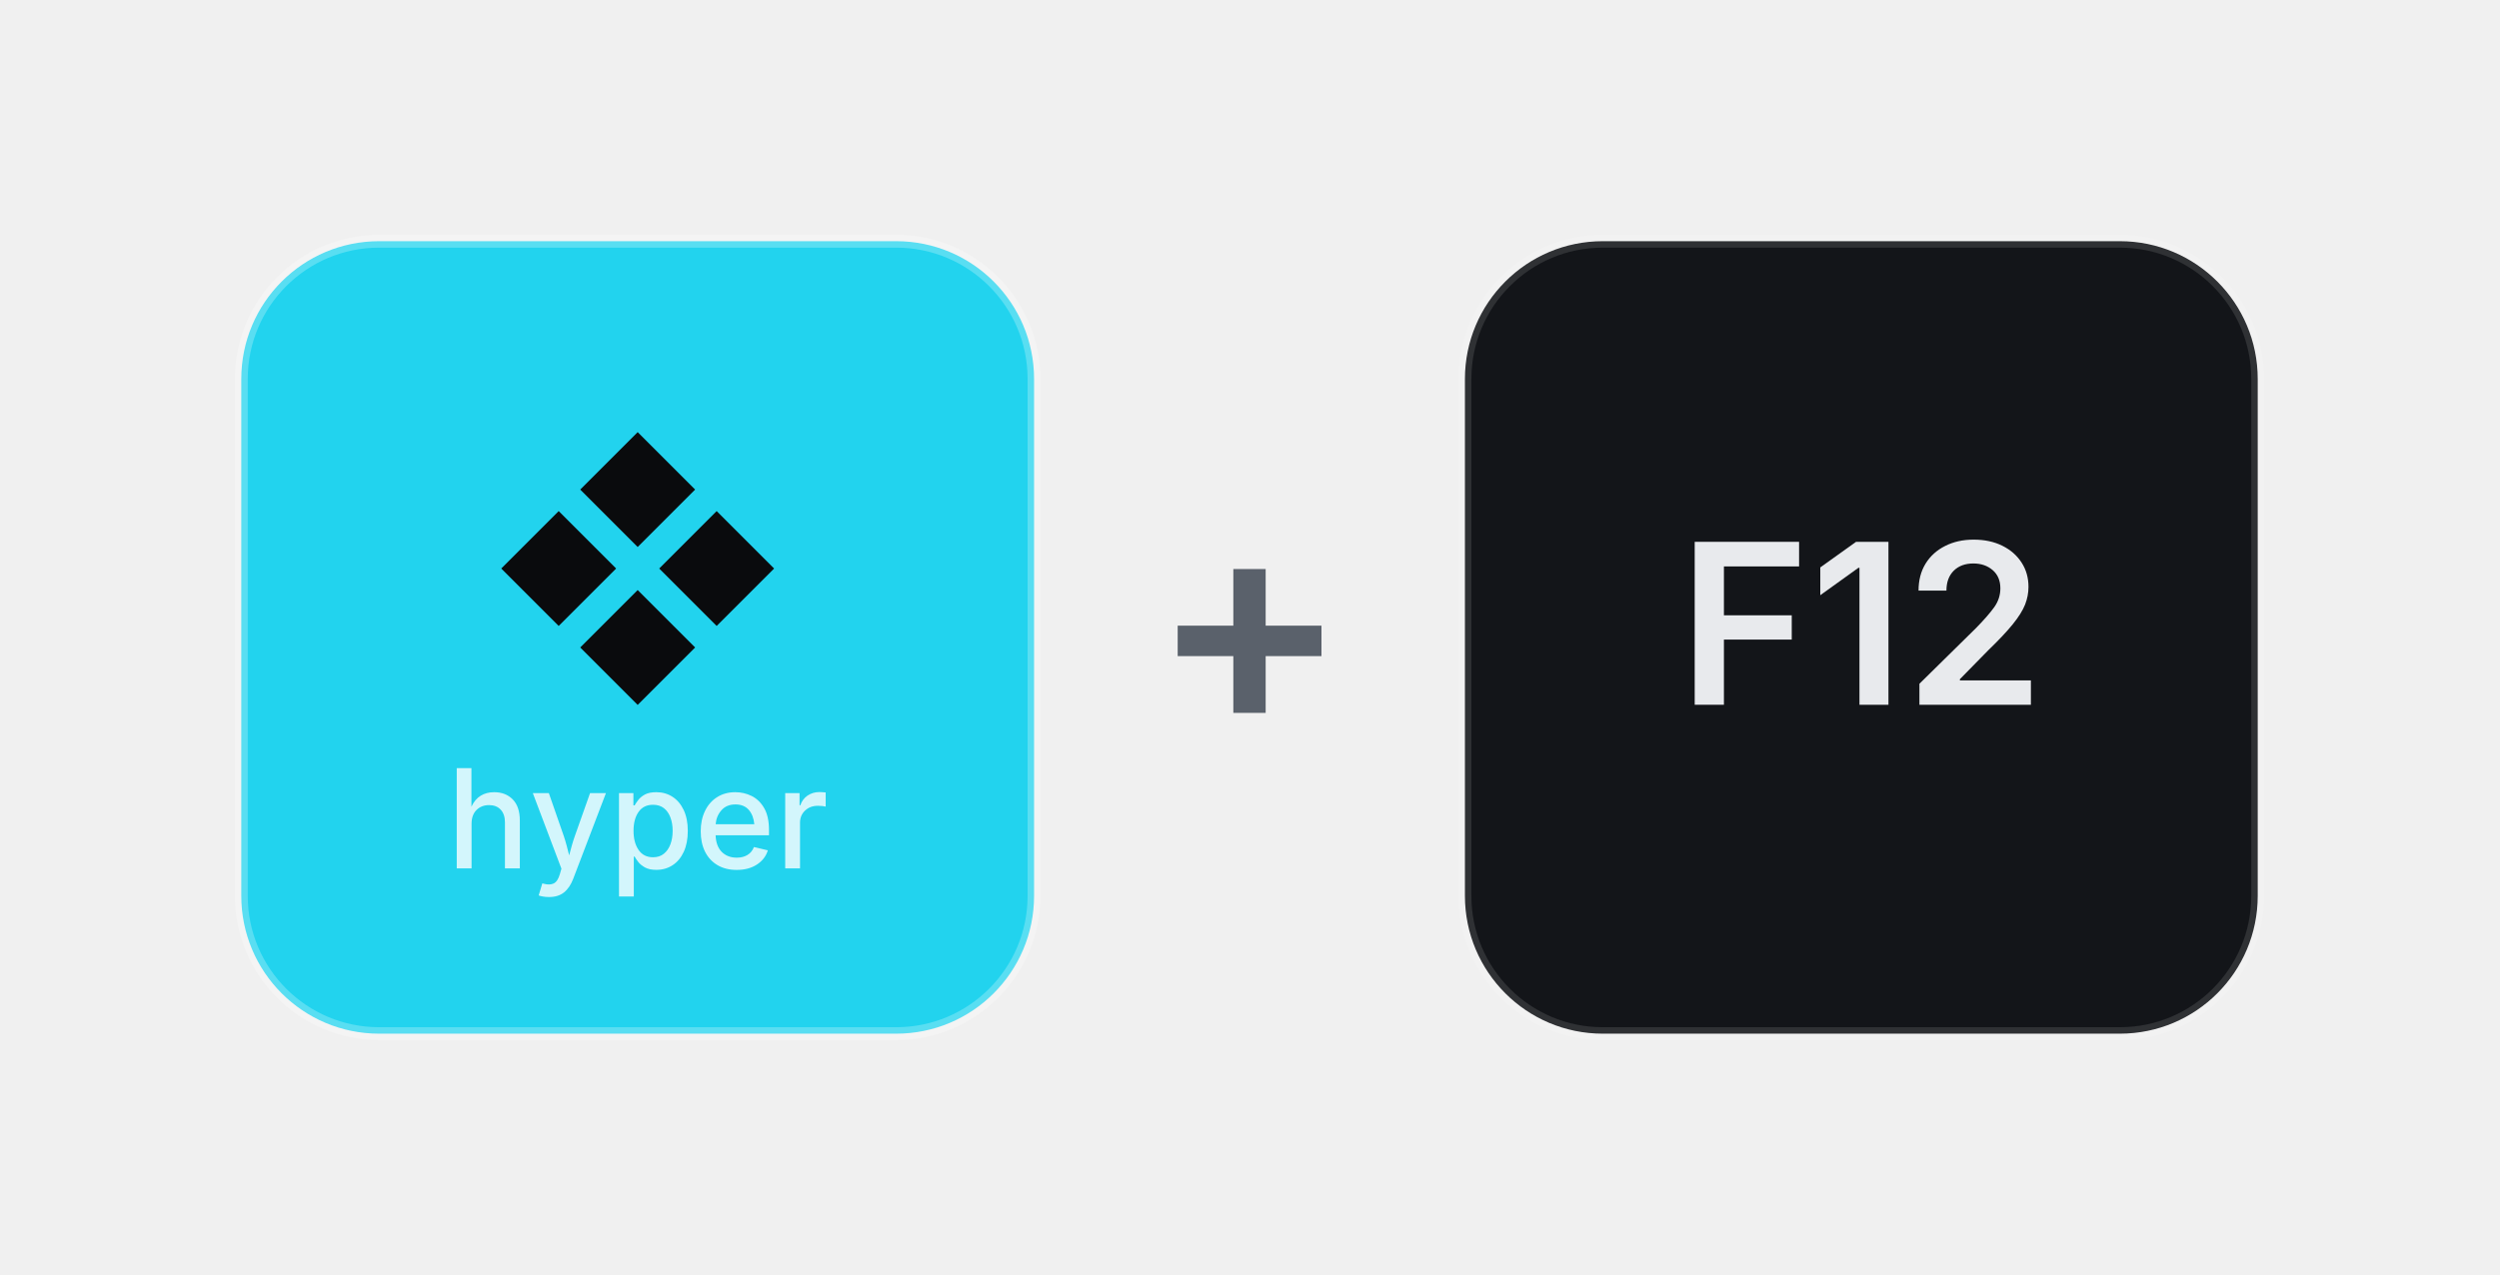
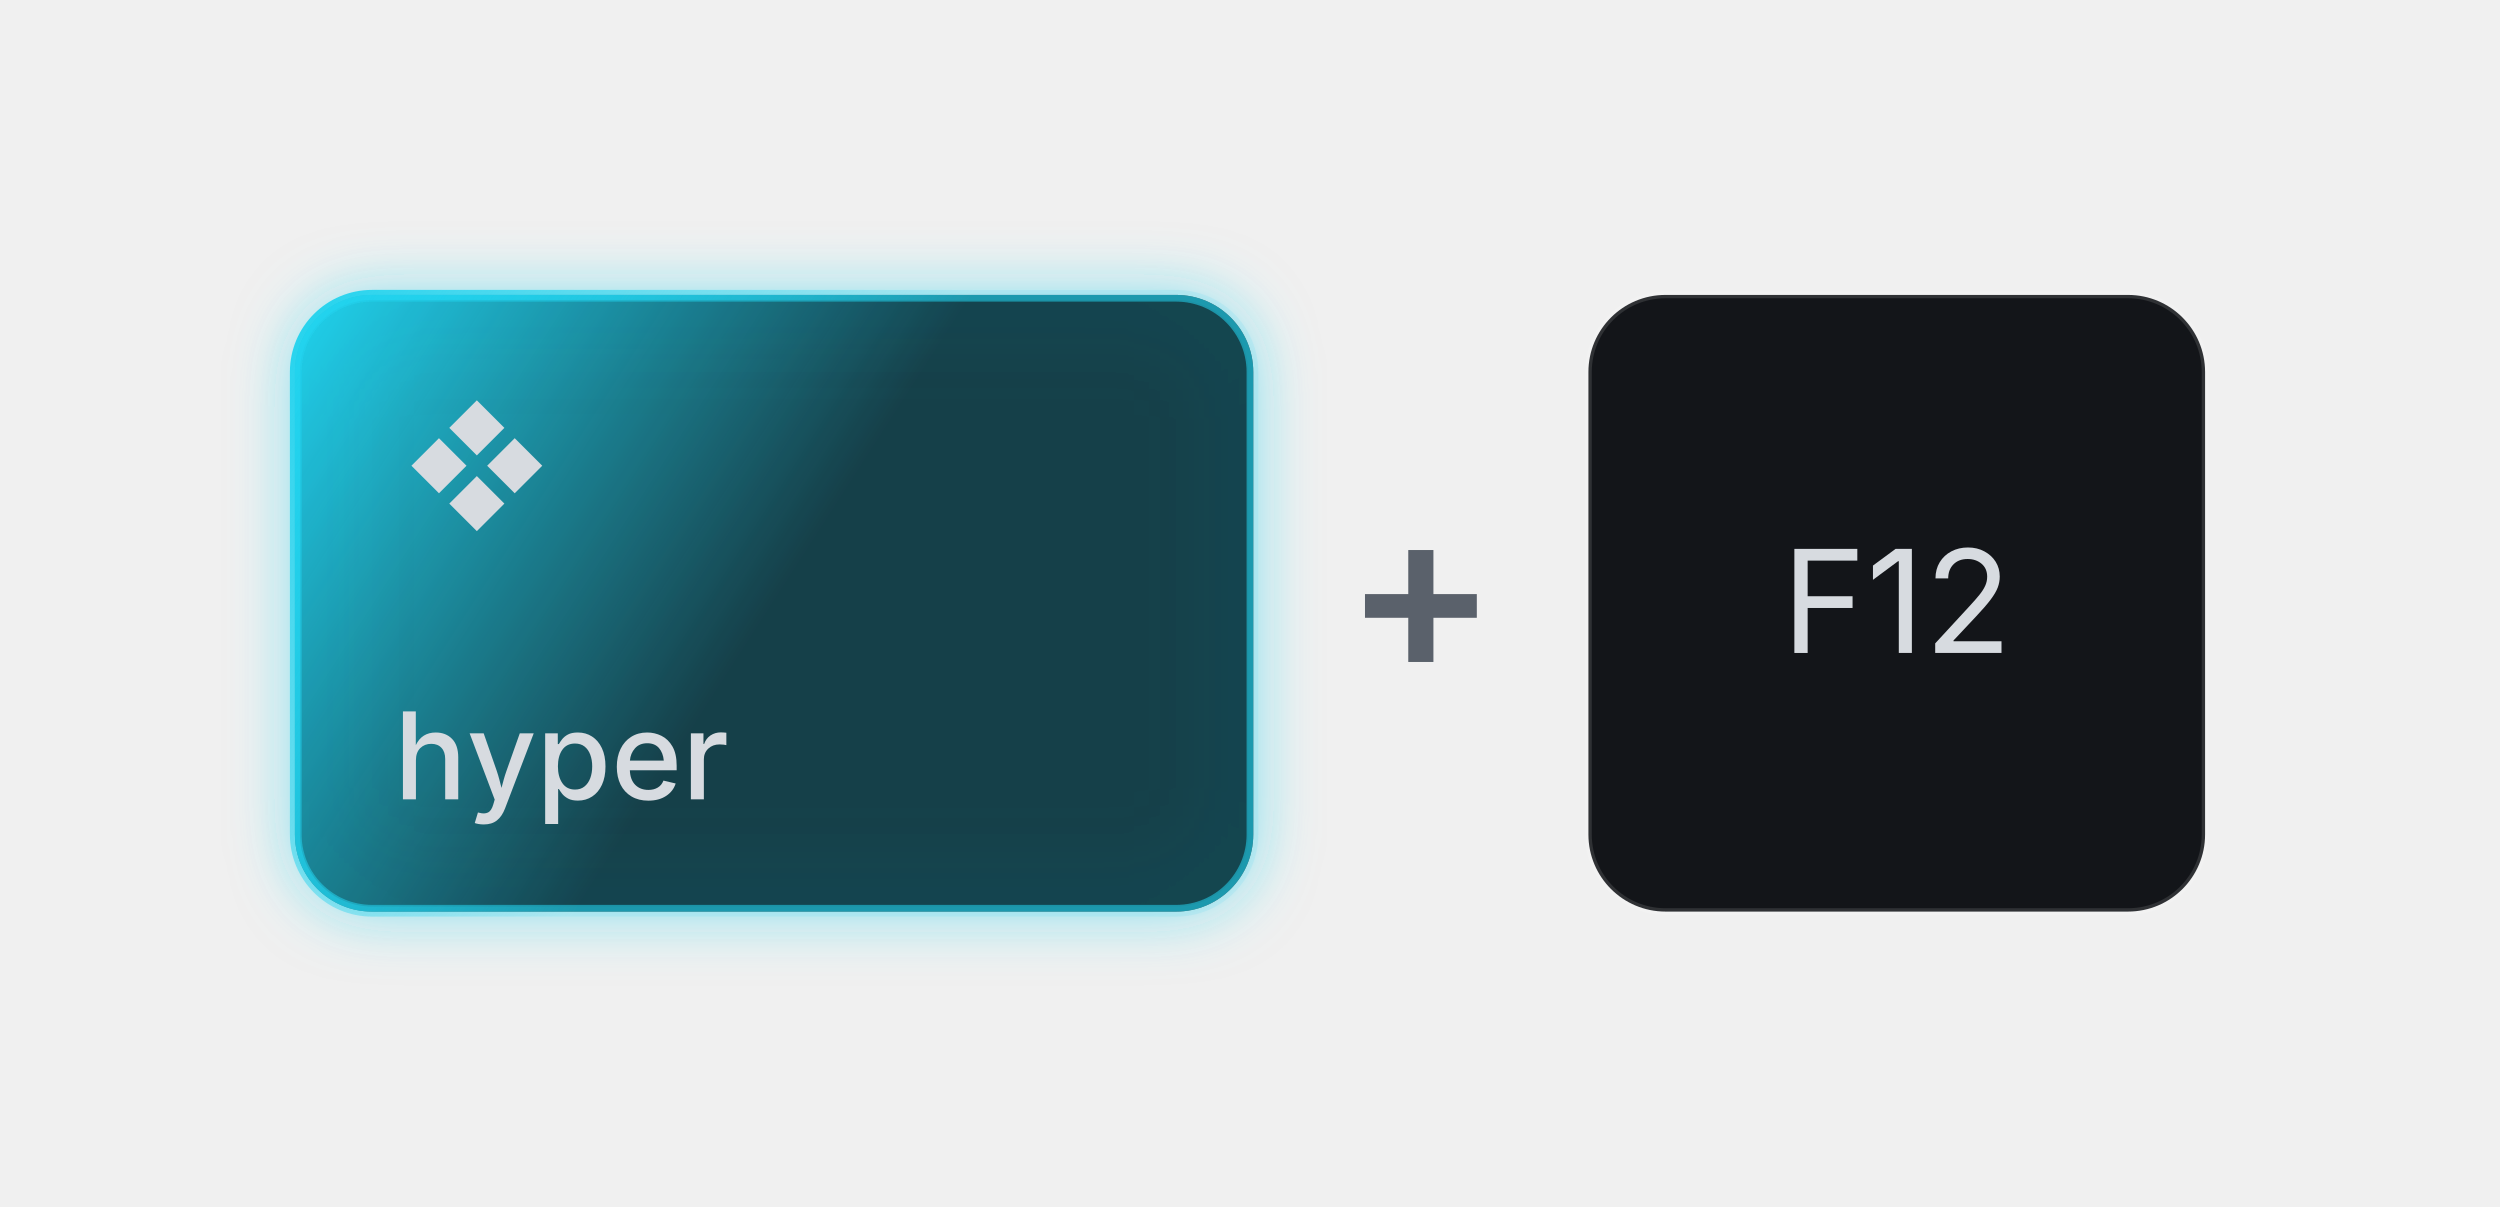
- <svg xmlns="http://www.w3.org/2000/svg" width="290" height="148" viewBox="0 0 290 148">
-   <rect x="28" y="28" width="92" height="92" rx="16" fill="#22d3ee" stroke="rgba(255,255,255,.25)" stroke-width="1.5" />
-   <path transform="translate(54 46) scale(1.666667)" d="M12 2.5l4 4-4 4-4-4zM17.5 8l4 4-4 4-4-4zM12 13.5l4 4-4 4-4-4zM6.5 8l4 4-4 4-4-4z" fill="#0a0b0d" />
-   <g transform="translate(51.84766 100.81) scale(0.0078125)" fill="#ffffff" fill-opacity=".8">
+ <svg xmlns="http://www.w3.org/2000/svg" width="372.978" height="180" viewBox="0 0 372.978 180">
+   <defs>
+     <clipPath id="c0">
+       <path clip-rule="evenodd" d="M-100000 -100000H100000V100000H-100000ZM55.5 44H175.478A11.5 11.5 0 0 1 186.978 55.5V124.5A11.5 11.5 0 0 1 175.478 136H55.5A11.5 11.5 0 0 1 44 124.5V55.5A11.5 11.5 0 0 1 55.5 44Z" />
+     </clipPath>
+     <filter id="f1" x="-50%" y="-50%" width="200%" height="200%">
+       <feGaussianBlur in="SourceAlpha" stdDeviation="4.6" result="blur" />
+       <feFlood flood-color="rgb(34,211,238)" flood-opacity="0.55" result="tint" />
+       <feComposite in="tint" in2="blur" operator="in" />
+     </filter>
+     <linearGradient id="g2" gradientUnits="userSpaceOnUse" x1="44" y1="44" x2="186.978" y2="136">
+       <stop offset="0" stop-color="rgb(34,211,238)" />
+       <stop offset="0.5" stop-color="rgb(34,211,238)" stop-opacity="0.1" />
+     </linearGradient>
+     <clipPath id="c3">
+       <rect x="44" y="44" width="142.978" height="92" rx="11.5" />
+     </clipPath>
+     <filter id="f4" x="-50%" y="-50%" width="200%" height="200%">
+       <feGaussianBlur in="SourceAlpha" stdDeviation="7.36" result="blur" />
+       <feFlood flood-color="rgb(34,211,238)" flood-opacity="0.55" result="tint" />
+       <feComposite in="tint" in2="blur" operator="in" result="shadow" />
+       <feMerge>
+         <feMergeNode in="shadow" />
+         <feMergeNode in="SourceGraphic" />
+       </feMerge>
+     </filter>
+     <linearGradient id="g5" gradientUnits="userSpaceOnUse" x1="44" y1="44" x2="186.978" y2="136">
+       <stop offset="0" stop-color="rgb(34,211,238)" />
+       <stop offset="0.5" stop-color="rgb(34,211,238)" stop-opacity="0.1" />
+     </linearGradient>
+   </defs>
+   <g clip-path="url(#c0)">
+     <rect x="44" y="44" width="142.978" height="92" rx="11.5" fill="#000" filter="url(#f1)" />
+   </g>
+   <rect x="44" y="44" width="142.978" height="92" rx="11.5" fill="#131519" />
+   <rect x="44" y="44" width="142.978" height="92" rx="11.5" fill="url(#g2)" />
+   <rect x="44" y="44" width="142.978" height="92" rx="11.5" fill="rgb(34,211,238)" fill-opacity="0.14" />
+   <rect x="44" y="44" width="142.978" height="92" rx="11.5" fill="none" stroke="rgb(34,211,238)" stroke-opacity="0.55" stroke-width="2" clip-path="url(#c3)" filter="url(#f4)" />
+   <rect x="44" y="44" width="142.978" height="92" rx="11.5" fill="none" stroke="url(#g5)" stroke-width="1.5" />
+   <path transform="translate(58.812 57.156) scale(1.027333)" d="M12 2.5l4 4-4 4-4-4zM17.5 8l4 4-4 4-4-4zM12 13.5l4 4-4 4-4-4zM6.5 8l4 4-4 4-4-4z" fill="#d7dbe0" />
+   <g transform="translate(58.812 119.2489) scale(0.008804688)" fill="#d7dbe0">
    <path transform="translate(0 0)" d="M368 -662V0H148V-1490H366V-917Q419 -1028 504 -1080Q589 -1132 704 -1132Q875 -1132 980 -1024Q1085 -917 1085 -710V0H864V-683Q864 -804 801 -872Q738 -940 628 -940Q516 -940 442 -868Q368 -795 368 -662Z" />
    <path transform="translate(1232 0)" d="M133 402 187 223 212 229Q297 252 356 224Q416 195 447 87L471 5L46 -1118H284L505 -483Q530 -409 549 -337Q568 -265 586 -193Q605 -265 625 -338Q645 -410 671 -483L896 -1118H1132L646 155Q595 289 508 358Q422 426 287 426Q235 426 194 418Q154 411 133 402Z" />
    <path transform="translate(2410 0)" d="M148 418V-1118H362V-936H380Q399 -970 434 -1016Q470 -1063 534 -1098Q598 -1132 703 -1132Q837 -1132 942 -1064Q1048 -996 1109 -867Q1170 -738 1170 -556Q1170 -376 1110 -246Q1050 -116 944 -47Q839 22 703 22Q601 22 537 -12Q473 -47 436 -93Q400 -139 380 -175H368V418ZM654 -165Q750 -165 814 -217Q879 -269 912 -358Q945 -447 945 -558Q945 -668 912 -756Q880 -843 816 -894Q751 -945 654 -945Q512 -945 438 -838Q364 -732 364 -558Q364 -383 439 -274Q514 -165 654 -165Z" />
    <path transform="translate(3676 0)" d="M630 23Q465 23 345 -48Q225 -119 160 -248Q96 -377 96 -551Q96 -723 160 -854Q223 -985 339 -1058Q455 -1132 611 -1132Q738 -1132 852 -1076Q967 -1019 1038 -896Q1110 -772 1110 -570V-492H317Q323 -330 409 -244Q495 -159 632 -159Q724 -159 790 -199Q857 -239 886 -317L1093 -268Q1053 -137 931 -57Q809 23 630 23ZM318 -656H892Q880 -788 810 -869Q739 -950 612 -950Q480 -950 404 -864Q327 -777 318 -656Z" />
    <path transform="translate(4879 0)" d="M148 0V-1118H361V-938H373Q403 -1029 480 -1082Q558 -1134 656 -1134Q677 -1134 704 -1132Q732 -1130 749 -1128V-918Q737 -921 703 -926Q669 -930 634 -930Q519 -930 444 -860Q368 -789 368 -679V0Z" />
  </g>
-   <g transform="translate(133.5615 84.22125) scale(0.01660156)" fill="#5a616b">
+   <g transform="translate(200.5391 100.2212) scale(0.01660156)" fill="#5a616b">
    <path transform="translate(0 0)" d="M576 -88V-485H187V-698H576V-1094H802V-698H1192V-485H802V-88Z" />
  </g>
-   <rect x="170" y="28" width="92" height="92" rx="16" fill="#131519" stroke="rgba(255,255,255,.12)" stroke-width="1.5" />
-   <g transform="translate(194.7607 81.81625) scale(0.01269531)" fill="#e8eaed">
-     <path transform="translate(0 0)" d="M150 0V-1490H1104V-1265H417V-818H1037V-596H417V0Z" />
-     <path transform="translate(1204 0)" d="M717 -1490V0H452V-1252H442L94 -1002V-1256L421 -1490Z" />
-     <path transform="translate(2070 0)" d="M134 0V-192L651 -701Q760 -812 817 -891Q874 -970 874 -1065Q874 -1170 804 -1231Q733 -1292 627 -1292Q515 -1292 448 -1226Q381 -1159 381 -1044H126Q126 -1185 190 -1290Q255 -1395 369 -1452Q483 -1510 630 -1510Q779 -1510 892 -1454Q1005 -1398 1068 -1300Q1131 -1203 1131 -1078Q1131 -996 1100 -916Q1068 -836 988 -737Q908 -638 763 -498L504 -234V-223H1153V0Z" />
+   <rect x="236.978" y="44" width="92" height="92" rx="11.5" fill="#131519" />
+   <rect x="236.978" y="44" width="92" height="92" rx="11.5" fill="none" stroke="rgb(255,255,255)" stroke-opacity="0.12" stroke-width="1" />
+   <g transform="translate(265.8284 97.41654) scale(0.01042188)" fill="#d7dbe0">
+     <path transform="translate(0 0)" d="M180 0V-1490H1081V-1322H370V-812H1013V-644H370V0Z" />
+     <path transform="translate(1209 0)" d="M653 -1490V0H466V-1314H456L96 -1047V-1251L420 -1490Z" />
+     <path transform="translate(2042 0)" d="M154 0V-137L649 -674Q732 -764 787 -832Q842 -900 870 -962Q898 -1023 898 -1092Q898 -1209 818 -1277Q737 -1345 618 -1345Q491 -1345 416 -1269Q340 -1193 340 -1067H158Q158 -1199 219 -1299Q280 -1399 385 -1454Q490 -1510 623 -1510Q756 -1510 858 -1454Q961 -1399 1020 -1305Q1078 -1211 1078 -1094Q1078 -1013 1049 -936Q1020 -860 947 -763Q874 -666 742 -526L416 -179V-167H1103V0Z" />
  </g>
</svg>
